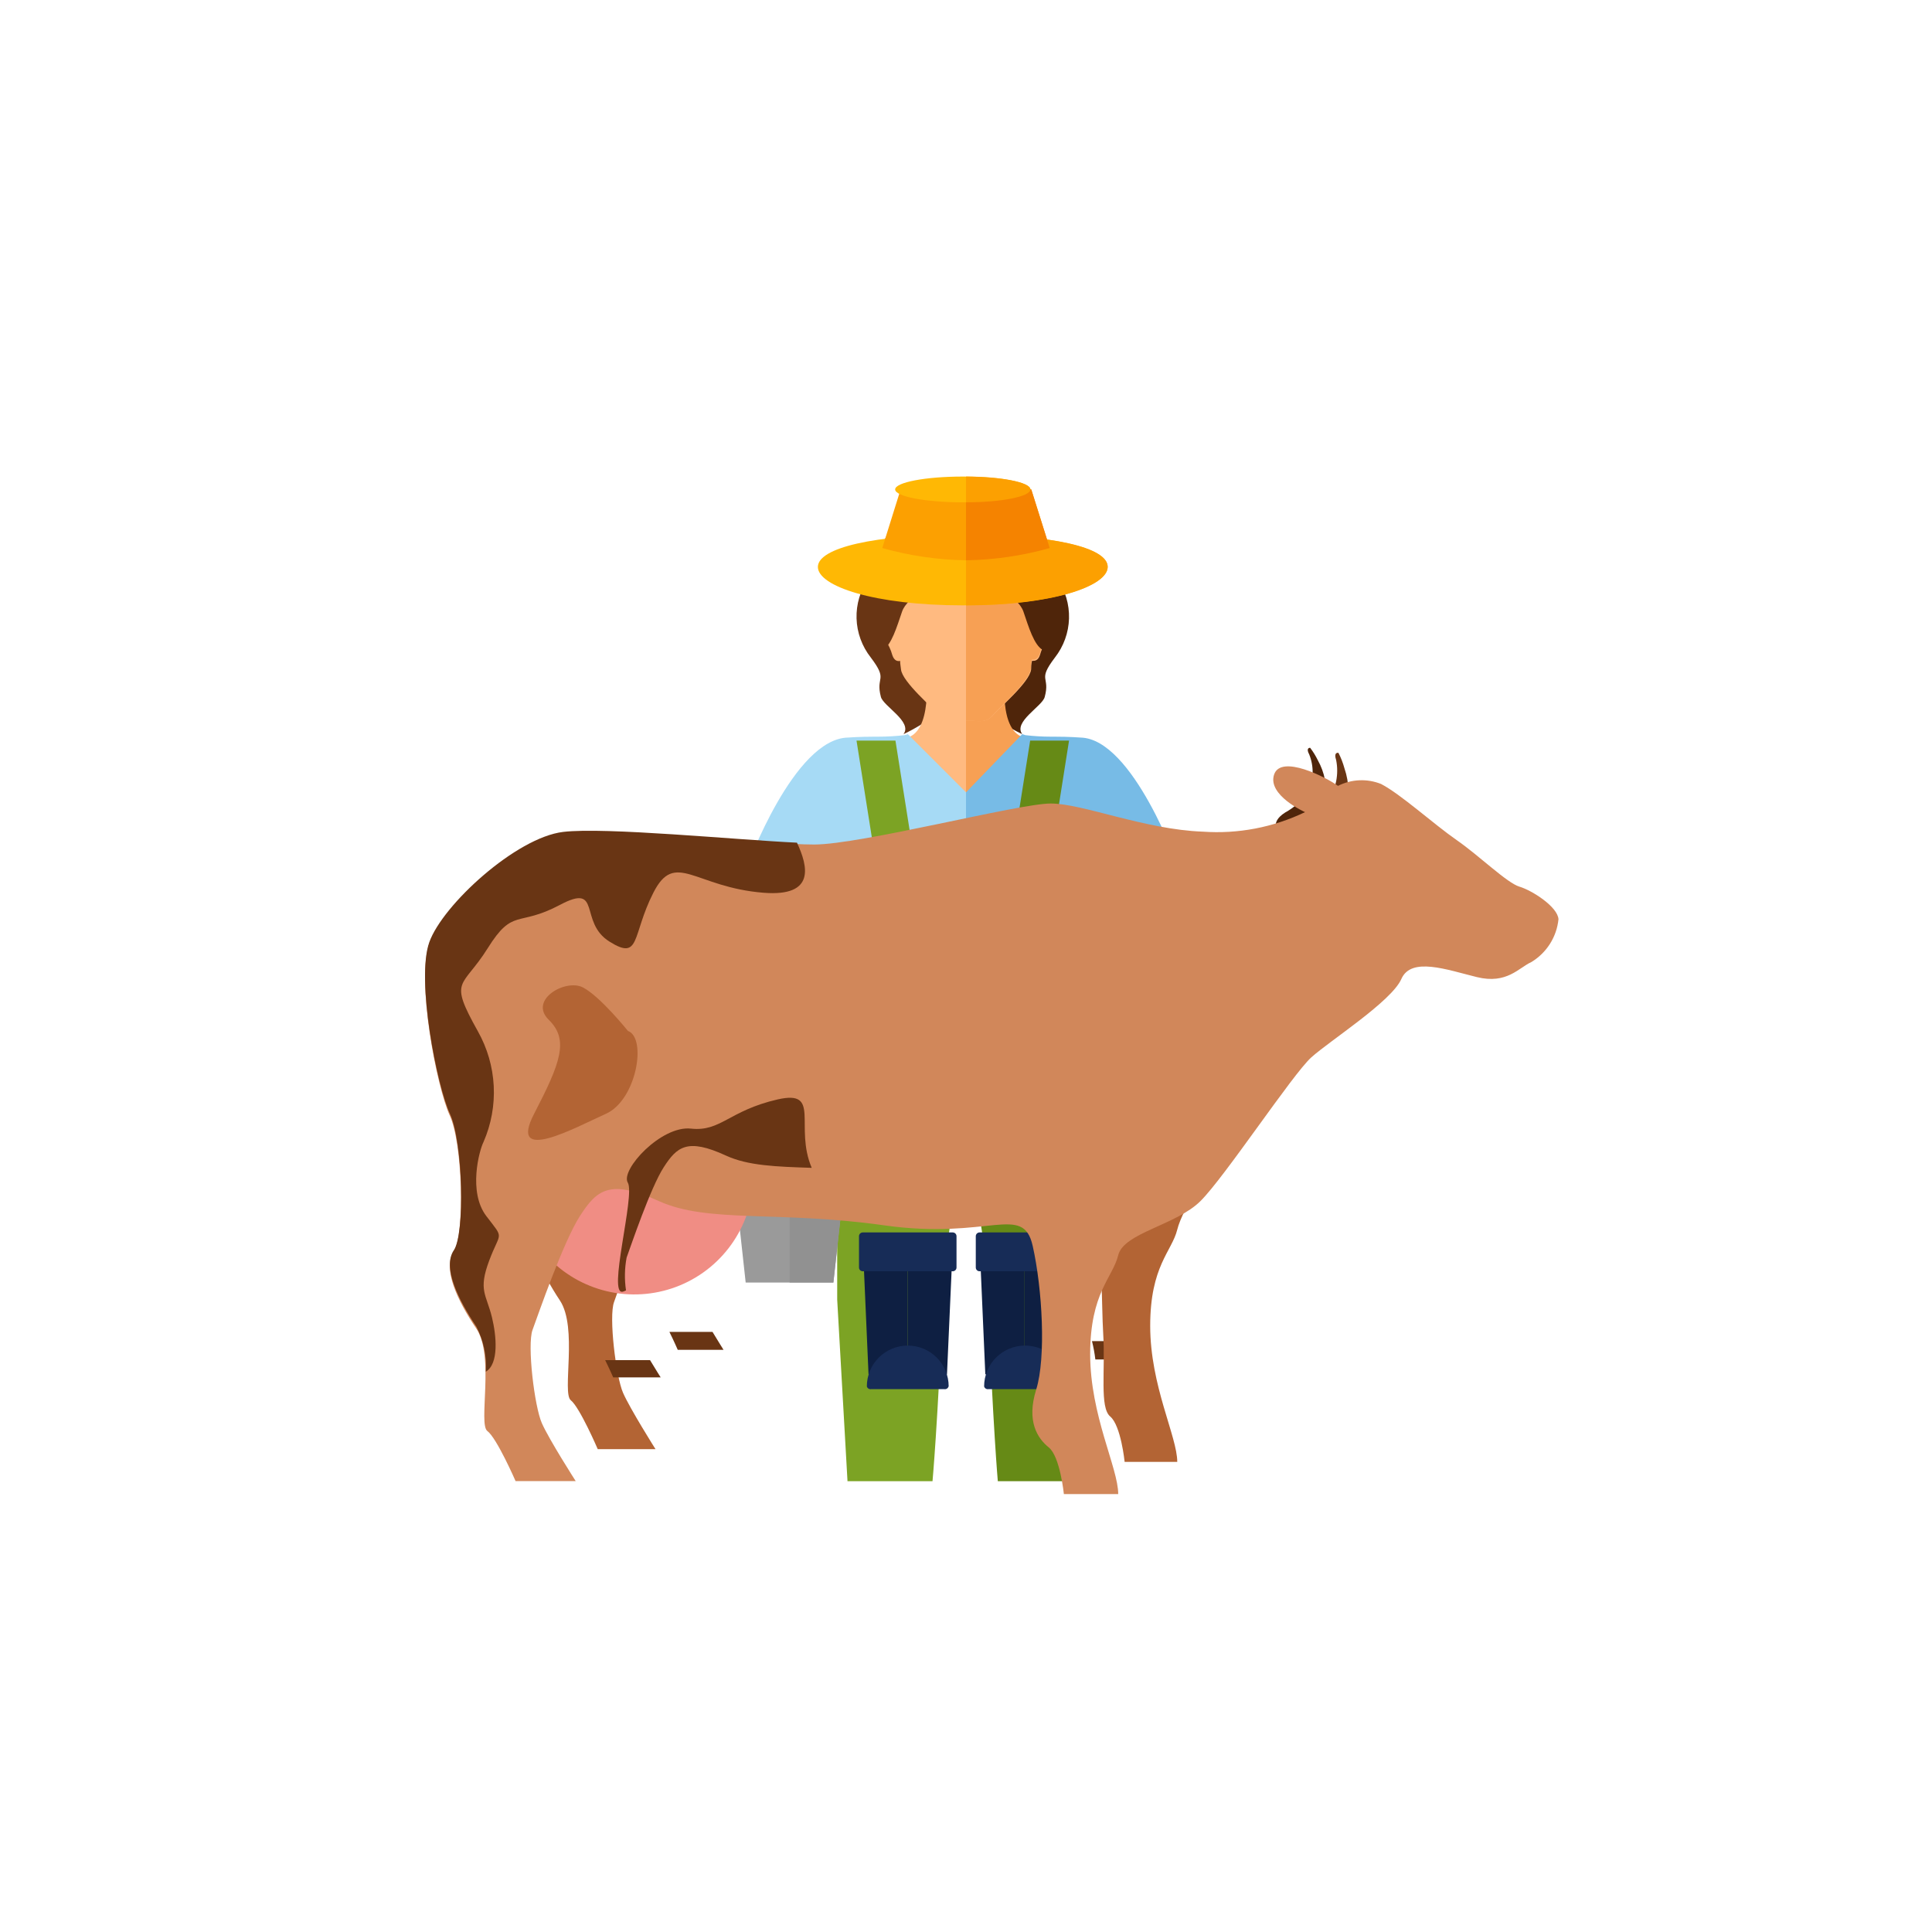
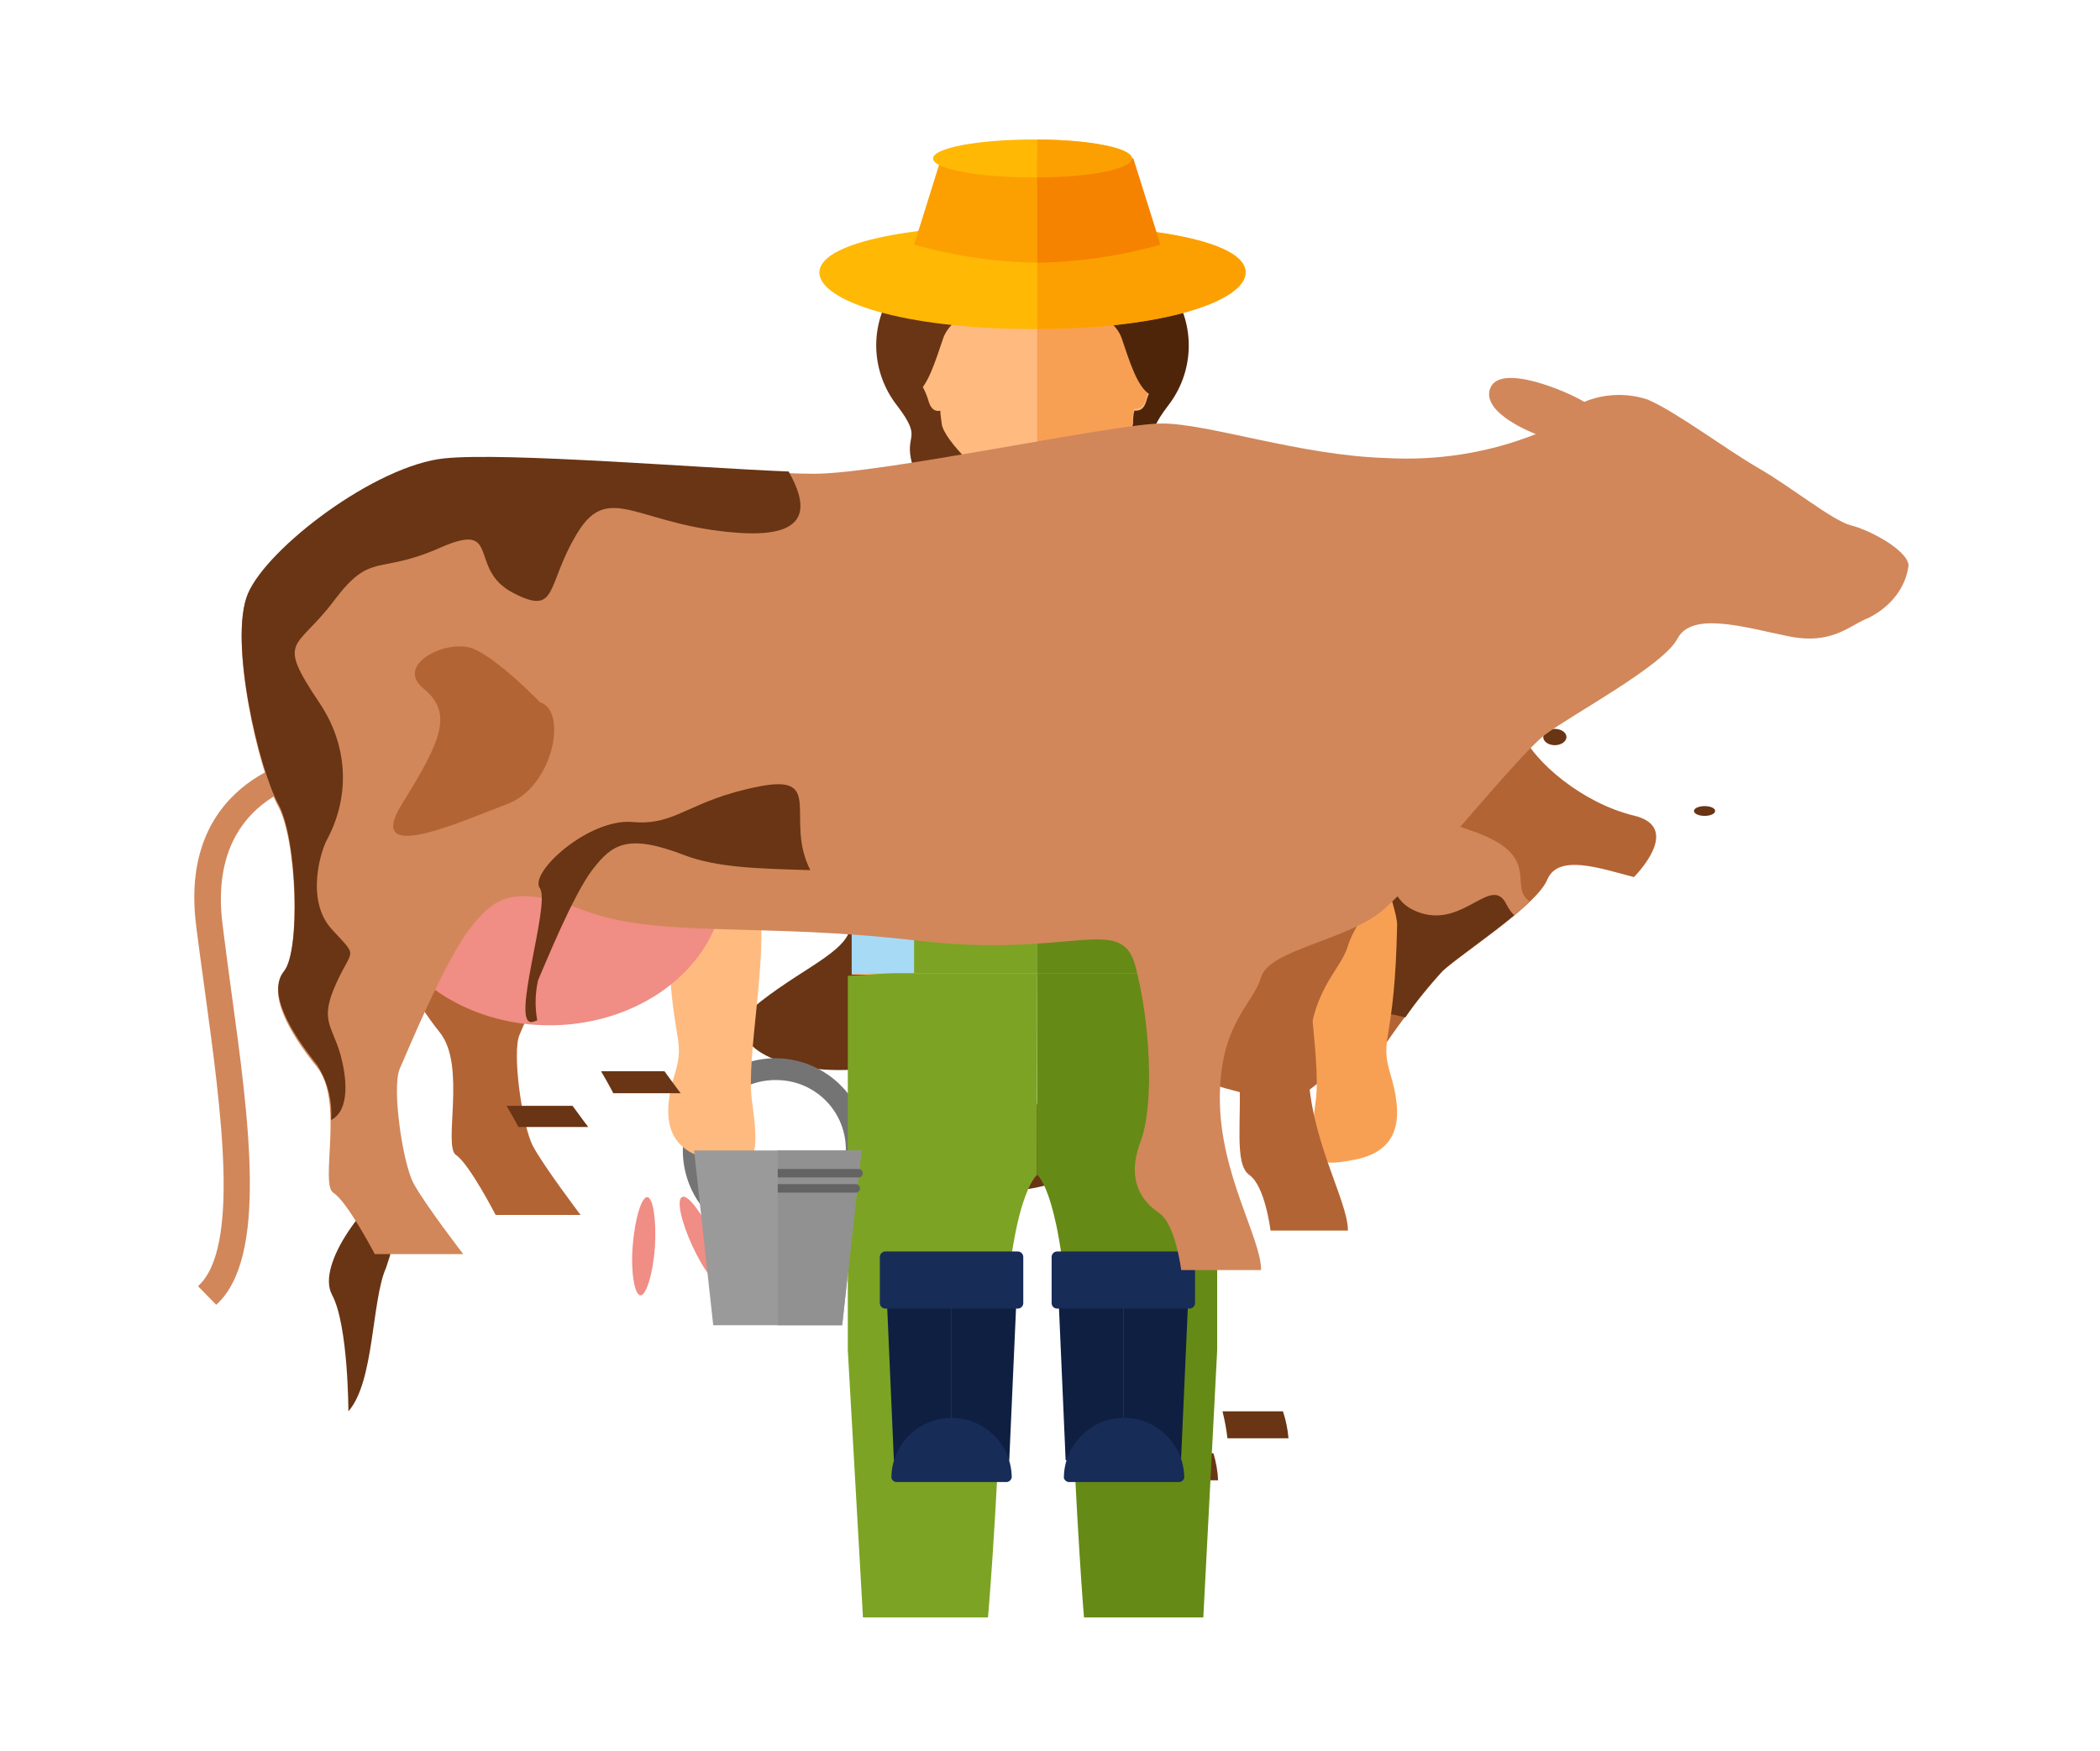
- <svg xmlns="http://www.w3.org/2000/svg" width="300" height="300" viewBox="0 0 300 300" fill="none">
-   <path d="M199.539 126.179C200.996 125.377 202.246 124.251 203.194 122.887C203.593 121.989 203.808 121.02 203.826 120.037C203.845 119.054 203.667 118.078 203.302 117.165C202.701 116.057 203.441 116.119 203.441 116.119C203.899 116.719 204.296 117.363 204.628 118.042V118.042C205.681 119.924 206.111 122.091 205.856 124.232C205.602 126.373 204.675 128.379 203.209 129.963C202.951 130.287 202.623 130.549 202.249 130.728C201.875 130.908 201.465 131.001 201.051 131.001C200.636 131.001 200.226 130.908 199.852 130.728C199.479 130.549 199.15 130.287 198.892 129.963C198.367 129.21 197.087 127.748 199.539 126.179Z" fill="#4F250A" />
-   <path d="M201.59 127.256C203.338 126.659 204.922 125.663 206.216 124.349C207.457 122.496 207.911 120.228 207.481 118.042C207.034 116.703 207.835 116.903 207.835 116.903C208.225 117.664 208.535 118.463 208.761 119.288V119.288C209.551 121.579 209.595 124.062 208.886 126.38C208.177 128.698 206.751 130.733 204.813 132.194C204.465 132.502 204.051 132.728 203.603 132.854C203.155 132.98 202.684 133.003 202.225 132.922C201.767 132.841 201.333 132.657 200.956 132.384C200.578 132.111 200.268 131.757 200.048 131.348C199.678 130.379 198.568 128.517 201.59 127.256Z" fill="#693514" />
-   <path d="M203.857 152.115C202.716 154.869 195.113 159.683 192.816 161.76C190.583 164.254 188.522 166.896 186.647 169.667C183.178 168.667 183.563 170.421 180.093 173.236C175.945 176.651 176.177 175.774 169.962 174.174C163.747 172.574 170.887 167.513 164.904 161.776C158.921 156.038 159.152 157.161 159.599 153.053C160.046 148.946 164.904 144.547 168.127 140.901C171.35 137.255 165.367 136.055 163.979 132.532C163.858 132.276 163.825 131.987 163.883 131.709C163.941 131.432 164.089 131.181 164.303 130.994C168.42 131.902 174.033 133.763 179.399 133.932C183.388 134.159 187.377 133.491 191.073 131.979V131.979C194.681 132.748 199.647 133.04 201.035 136.409C202.423 139.778 207.712 144.1 213.001 145.362C218.291 146.623 213.001 151.853 213.001 151.853C209.393 150.915 205.013 149.377 203.857 152.115Z" fill="#B36434" />
-   <path d="M183.656 152.53C185.445 149.608 185.321 147.915 184.103 143.208C182.885 138.501 184.273 140.655 186.185 142.024C188.097 143.393 188.59 144.439 196.023 147.023C203.456 149.608 199.647 152.869 202.006 154.438C199.277 157.068 194.527 160.191 192.754 161.76C191.964 162.544 191.242 163.393 190.595 164.298V164.298C189.701 157.637 183.717 162.514 180.263 159.683C176.809 156.853 181.882 155.53 183.656 152.53Z" fill="#D1875A" />
-   <path d="M154.368 181.545C154.368 185.308 142.403 186.147 139.808 183.319C137.214 180.492 138.937 171.738 130.495 172.187C122.054 172.635 115.742 168.911 120.815 164.973C125.887 161.034 130.495 159.514 130.34 156.472C130.186 153.431 132.741 148.946 135.336 152.046C137.93 155.146 135.336 156.687 139.014 161.268C142.693 165.85 142.712 158.207 147.243 165.636C151.774 173.064 147.572 175.696 152.161 177.938C156.749 180.18 154.407 178.328 154.368 181.545Z" fill="#693514" />
-   <path d="M151.851 138.031C154.601 139.345 154.829 145.646 151.851 149.968C148.873 154.29 145.061 161.049 143.581 149.968C142.102 138.888 133.168 143.171 138.897 135.689C144.625 128.207 148.873 129.311 149.31 132.186C149.746 135.061 147.83 136.108 151.851 138.031Z" fill="#693514" />
-   <path d="M155.251 182.296C155.503 181.897 155.897 181.606 156.355 181.484C156.812 181.361 157.299 181.415 157.718 181.635C160.695 182.666 164.796 185.588 163.578 189.327C162.36 193.065 158.289 196.034 160.756 198.787C163.224 201.541 168.282 202.433 163.84 205.34C162.364 206.378 161.084 207.67 160.062 209.155C158.906 207.94 158.011 205.94 159.014 202.556C160.155 198.664 159.769 190.157 158.582 184.881C158.556 184.484 158.446 184.097 158.259 183.746C158.072 183.394 157.813 183.086 157.498 182.842C157.184 182.598 156.821 182.423 156.433 182.329C156.046 182.235 155.643 182.224 155.251 182.296V182.296Z" fill="#693514" />
-   <path d="M162.437 212.632V215.524H169.099C169.05 214.559 168.884 213.603 168.605 212.678L162.437 212.632Z" fill="#693514" />
-   <path d="M175.945 208.248H169.561C169.798 209.184 169.973 210.134 170.085 211.093H176.531C176.448 210.125 176.252 209.17 175.945 208.248V208.248Z" fill="#693514" />
-   <path d="M199.555 154.761C198.013 151.546 195.144 157.068 190.58 155.668C186.015 154.269 188.236 149.946 185.013 147.977C181.79 146.008 176.269 149.7 178.104 153.038C179.939 156.376 174.203 157.653 173.74 162.052C173.324 165.944 183.178 165.129 188.868 166.667C190.051 164.92 191.371 163.269 192.816 161.729C194.235 160.453 197.673 158.114 200.357 155.884C200.033 155.553 199.762 155.174 199.555 154.761V154.761Z" fill="#693514" />
-   <path d="M150 78.967C149.601 78.221 148.953 77.632 148.164 77.299C147.375 76.966 146.494 76.909 145.668 77.138C142.688 78.043 142.296 79.833 140.865 80.719C139.434 81.604 137.847 82.008 136.945 84.934C136.547 86.679 135.837 88.341 134.848 89.843C133.583 91.663 132.938 93.83 133.005 96.033C133.072 98.236 133.847 100.361 135.22 102.104C138.003 105.781 135.906 104.934 136.788 108.225C137.18 109.669 141.728 112.075 140.297 114C142.338 113.032 144.248 111.816 145.982 110.381C147.491 108.514 150 78.967 150 78.967Z" fill="#693514" />
-   <path d="M149 78.984C149.396 78.224 150.051 77.624 150.849 77.29C151.647 76.956 152.539 76.909 153.368 77.157C156.352 78.061 156.723 79.85 158.166 80.735C159.609 81.62 161.169 82.024 162.066 84.949C162.471 86.69 163.177 88.349 164.153 89.855C165.414 91.672 166.059 93.837 165.996 96.039C165.933 98.24 165.165 100.366 163.802 102.11C161.013 105.785 163.119 104.938 162.222 108.228C161.852 109.671 157.308 112.076 158.731 114C156.707 113.031 154.814 111.816 153.095 110.383C151.477 108.517 149 78.984 149 78.984Z" fill="#4F250A" />
-   <path d="M156.005 104.508C156.005 104.508 154.819 113.899 159.199 114.636C163.578 115.373 170.673 113.53 174.498 120.301C178.763 127.868 186.317 140.304 187.044 152.275C187.044 153.381 188.019 155.826 188 156.893C187.751 169.601 186.087 168.631 187.292 172.666C188.497 176.702 188.669 180.64 183.601 181.669C178.935 182.6 178.552 181.882 179.413 175.402C180.025 170.784 177.692 160.133 178.686 154.739C179.681 149.346 170.444 142.167 169.124 137.064V162.151H150V137.045V97L156.005 104.508Z" fill="#F7A054" />
-   <path d="M122.605 190.449C120.664 190.501 118.752 189.975 117.112 188.937C115.473 187.899 114.181 186.397 113.402 184.623C112.623 182.849 112.392 180.883 112.738 178.978C113.085 177.072 113.993 175.312 115.347 173.924C116.701 172.536 118.44 171.583 120.34 171.185C122.24 170.788 124.216 170.965 126.015 171.693C127.814 172.422 129.355 173.669 130.439 175.276C131.524 176.882 132.104 178.775 132.104 180.712C132.137 183.259 131.155 185.716 129.374 187.541C127.593 189.367 125.159 190.413 122.605 190.449ZM122.605 173.282C121.122 173.23 119.657 173.621 118.398 174.405C117.139 175.189 116.144 176.331 115.54 177.683C114.936 179.035 114.75 180.536 115.007 181.995C115.264 183.453 115.952 184.801 116.983 185.866C118.013 186.932 119.339 187.666 120.791 187.974C122.242 188.283 123.753 188.152 125.129 187.598C126.506 187.044 127.685 186.093 128.515 184.866C129.346 183.639 129.79 182.192 129.791 180.712C129.824 178.777 129.086 176.907 127.739 175.514C126.391 174.121 124.545 173.318 122.605 173.282V173.282Z" fill="#747474" />
-   <path d="M143.771 104.508C143.771 104.508 144.966 113.899 140.5 114.636C136.034 115.373 128.747 113.53 124.829 120.301C120.461 127.868 112.704 140.304 111.98 152.275C111.98 153.381 110.981 155.826 111 156.893C111.255 169.601 112.959 168.631 111.725 172.666C110.491 176.702 110.471 180.64 115.584 181.669C120.363 182.6 120.755 181.882 119.874 175.402C119.247 170.784 121.637 160.133 120.618 154.739C119.599 149.346 129.06 142.167 130.412 137.064V162.151H150V137.045V97L143.771 104.508Z" fill="#FFBA80" />
-   <path d="M174.776 120.247C170.92 113.492 163.882 115.311 159.351 114.595C154.82 113.879 156.131 104.491 156.131 104.491L150 97V136.952V162H169.281V136.952C170.708 142.063 179.095 127.797 174.776 120.247Z" fill="#F7A054" />
-   <path d="M149.98 183.301C149.98 183.301 147.1 185.359 146.42 201.759C145.6 221.382 144.8 230 144.8 230H131.6L130 201.798V162.281L150 161L149.98 183.301Z" fill="#7CA324" />
-   <path d="M150.019 183.301C150.019 183.301 152.736 185.359 153.401 201.759C154.18 221.382 154.94 230 154.94 230H167.537L169 201.798V162.281L150 161L150.019 183.301Z" fill="#668A16" />
-   <path d="M165.182 213.401L165.953 196.126H159.09V213.401H165.182Z" fill="#0E1F42" />
-   <path d="M152.999 213.401L152.244 196.126H159.09V213.401H152.999Z" fill="#0E1F42" />
-   <path d="M152.814 215.278C152.814 213.597 153.484 211.985 154.675 210.796C155.867 209.608 157.483 208.94 159.168 208.94C160.853 208.94 162.469 209.608 163.66 210.796C164.852 211.985 165.521 213.597 165.521 215.278C165.485 215.416 165.399 215.536 165.279 215.616C165.16 215.695 165.016 215.728 164.874 215.708H153.462C153.32 215.728 153.176 215.695 153.056 215.616C152.937 215.536 152.851 215.416 152.814 215.278Z" fill="#172C57" />
-   <path d="M151.519 191.957C151.519 191.805 151.579 191.658 151.685 191.549C151.792 191.44 151.937 191.376 152.09 191.372H166.092C166.244 191.376 166.39 191.44 166.496 191.549C166.603 191.658 166.662 191.805 166.662 191.957V196.818C166.662 196.97 166.603 197.117 166.496 197.226C166.39 197.335 166.244 197.399 166.092 197.403H152.09C151.937 197.399 151.792 197.335 151.685 197.226C151.579 197.117 151.519 196.97 151.519 196.818V191.957Z" fill="#172C57" />
-   <path d="M140.971 114L140.462 114.156C139.116 114.31 137.763 114.388 136.408 114.391H135.879C133.392 114.391 131.668 114.528 131.668 114.528C123.266 114.704 116 134.599 116 134.599L128.828 141.752L130.415 138.547V162H150V136.71V123.029L140.971 114Z" fill="#A6DAF5" />
-   <path d="M158.73 114L159.225 114.156C160.532 114.311 161.846 114.389 163.162 114.391H163.695C166.11 114.391 167.784 114.528 167.784 114.528C175.944 114.704 183 134.616 183 134.616L170.561 141.736L169.02 138.528V162H150V136.729V123.037L158.73 114Z" fill="#77BBE6" />
-   <path d="M134.865 213.401L134.109 196.126H140.956V213.401H134.865Z" fill="#0E1F42" />
-   <path d="M147.047 213.401L147.818 196.126H140.956V213.401H147.047Z" fill="#0E1F42" />
-   <path d="M147.309 215.278C147.309 213.597 146.64 211.985 145.448 210.796C144.257 209.608 142.641 208.94 140.956 208.94C139.271 208.94 137.655 209.608 136.463 210.796C135.272 211.985 134.603 213.597 134.603 215.278C134.639 215.416 134.725 215.536 134.844 215.616C134.964 215.695 135.108 215.728 135.25 215.708H146.646C146.788 215.728 146.933 215.695 147.052 215.616C147.171 215.536 147.257 215.416 147.294 215.278H147.309Z" fill="#172C57" />
-   <path d="M148.527 191.957C148.528 191.805 148.468 191.658 148.361 191.549C148.255 191.44 148.11 191.376 147.957 191.372H133.955C133.802 191.376 133.657 191.44 133.55 191.549C133.444 191.658 133.384 191.805 133.384 191.957V196.818C133.384 196.97 133.444 197.117 133.55 197.226C133.657 197.335 133.802 197.399 133.955 197.403H147.957C148.11 197.399 148.255 197.335 148.361 197.226C148.468 197.117 148.528 196.97 148.527 196.818V191.957Z" fill="#172C57" />
-   <path d="M129.406 199.156H115.789L113.769 180.712H131.441L129.406 199.156Z" fill="#9A9A9A" />
-   <path d="M129.406 199.156L131.441 180.712H122.605V199.156H129.406Z" fill="#919191" />
-   <path d="M122.605 182.666H131.133C131.251 182.666 131.365 182.713 131.449 182.796C131.533 182.88 131.58 182.993 131.58 183.112C131.58 183.23 131.533 183.344 131.449 183.427C131.365 183.511 131.251 183.558 131.133 183.558H122.605V182.666Z" fill="#636363" />
-   <path d="M122.605 184.265H130.84C130.958 184.265 131.072 184.312 131.156 184.396C131.24 184.48 131.287 184.593 131.287 184.712C131.287 184.83 131.24 184.943 131.156 185.027C131.072 185.111 130.958 185.158 130.84 185.158H122.605V184.265Z" fill="#636363" />
-   <path d="M161.261 95.738H161.047C161.047 94.961 161.241 94.202 161.319 93.502C161.804 89.809 162.891 79 150.02 79C137.149 79 138.217 89.809 138.702 93.502C138.702 94.202 138.896 94.961 138.993 95.738H138.76C136.819 94.28 136.644 98.071 137.459 99.374C137.959 100.096 138.334 100.898 138.566 101.745C138.857 102.601 139.362 102.717 139.77 102.62C139.77 103.145 139.886 103.592 139.906 103.942C140.1 105.886 144.875 109.93 145.963 111.174C147.05 112.418 148.661 111.893 149.205 111.874H150.02H150.835C151.36 111.874 153.068 112.36 154.077 111.174C155.087 109.988 159.902 105.944 160.115 103.942C160.115 103.592 160.115 103.145 160.251 102.62C160.678 102.62 161.163 102.62 161.474 101.745C161.706 100.898 162.081 100.096 162.581 99.374C163.318 98.052 163.202 94.28 161.261 95.738Z" fill="#FFBA80" />
-   <path d="M150 111.899H150.814C151.338 111.899 153.043 112.396 154.051 111.183C155.06 109.971 159.867 105.836 160.08 103.788C160.08 103.43 160.08 102.973 160.216 102.436C160.642 102.436 161.127 102.436 161.437 101.542C161.669 100.675 162.043 99.855 162.542 99.117C163.356 97.784 163.182 93.908 161.224 95.399H161.011C161.011 94.604 161.205 93.829 161.282 93.113C161.592 90.747 162.116 85.558 159.344 82H150V111.899Z" fill="#F7A054" />
-   <path d="M149.064 85.198C148.91 86.022 149.036 86.869 149.424 87.624C149.812 88.379 150.443 89.004 151.231 89.413C154.031 90.831 158.098 92.588 158.916 94.97C159.733 97.351 160.551 100.167 161.941 100.942C163.331 101.717 164.475 94.46 163.801 93.382C163.126 92.305 162.411 86.408 161.757 85.18C157.015 76.202 149.187 78.186 149.187 78.186L149.064 85.198Z" fill="#4F250A" />
-   <path d="M149.932 85.198C150.092 86.022 149.969 86.872 149.58 87.628C149.191 88.383 148.556 89.008 147.764 89.413C144.961 90.831 140.891 92.588 140.073 94.97C139.255 97.351 138.437 100.167 137.066 100.942C135.696 101.717 134.51 94.46 135.205 93.382C135.9 92.305 136.575 86.408 137.25 85.18C141.996 76.202 149.85 78.186 149.85 78.186L149.932 85.198Z" fill="#693514" />
-   <path d="M150 140H137V162H150V140Z" fill="#7CA324" />
-   <path d="M162 140H150V162H162V140Z" fill="#668A16" />
-   <path d="M143 140H136.955L133 115H139.045L143 140Z" fill="#7CA324" />
-   <path d="M156 140H162.057L166 115H159.963L156 140Z" fill="#668A16" />
-   <path d="M172 88.034C172 91.046 163.268 94 149.49 94C135.713 94 127 91.007 127 88.034C127 85.06 135.829 83 149.413 83C162.996 83 172 84.963 172 88.034Z" fill="#FFB804" />
-   <path d="M160.135 76H139.846L137 85.1C141.238 86.295 145.606 86.933 150 87C154.394 86.933 158.762 86.295 163 85.1L160.135 76Z" fill="#FCA001" />
-   <path d="M160 76C160 77.14 155.3 78 149.51 78C143.72 78 139 77.1 139 76C139 74.9 143.7 74 149.51 74C155.32 74 160 74.88 160 76Z" fill="#FFB804" />
-   <path d="M150 83V94C163.473 94 172 91.016 172 88.012C172 85.009 163.473 83.039 150 83Z" fill="#FCA001" />
-   <path d="M150 87C154.394 86.936 158.763 86.297 163 85.1L160.135 76H150V87Z" fill="#F58300" />
-   <path d="M150 74V78C155.519 78 160 77.1 160 76C160 74.9 155.519 74 150 74Z" fill="#FCA001" />
-   <path d="M84.178 174.694L198 169C196.074 171.812 193.989 174.511 191.754 177.082C188.116 180.741 183.641 187.551 182.804 190.936C181.968 194.321 178.602 196.572 178.602 205.886C178.602 215.2 182.804 223.067 182.804 227H174.633C174.633 227 174.068 221.364 172.395 219.955C170.722 218.547 171.656 212.794 171.305 207.119C171.014 202.148 171.305 196.004 169.905 189.507C168.504 183.011 163.425 188.666 147.743 186.416C132.061 184.165 121.399 186.142 114.122 182.756C106.845 179.371 104.88 181.054 102.351 185.007C99.822 188.96 96.183 199.937 95.347 202.188C94.51 204.438 95.638 213.752 96.747 216.277C97.856 218.801 101.787 225.024 101.787 225.024H92.817C92.817 225.024 90.035 218.547 88.634 217.431C87.233 216.316 89.743 206.16 86.941 201.933C84.139 197.706 81.902 192.912 83.575 190.368C84.743 188.509 84.976 180.467 84.178 174.694Z" fill="#B36434" />
-   <path d="M117 182.5C117 186.159 115.915 189.736 113.882 192.778C111.849 195.82 108.96 198.192 105.58 199.592C102.199 200.992 98.48 201.358 94.891 200.645C91.302 199.931 88.006 198.169 85.418 195.581C82.831 192.994 81.069 189.698 80.356 186.109C79.642 182.521 80.008 178.801 81.408 175.42C82.808 172.04 85.18 169.151 88.222 167.118C91.264 165.085 94.841 164 98.5 164C100.93 163.997 103.337 164.474 105.583 165.403C107.828 166.332 109.869 167.694 111.587 169.413C113.306 171.131 114.668 173.172 115.597 175.417C116.526 177.663 117.003 180.07 117 182.5Z" fill="#F08D84" />
-   <path d="M104.562 189.88C103.653 192.603 102.388 194.634 101.756 194.495C101.124 194.357 101.355 191.911 102.28 189.188C103.205 186.465 104.455 184.435 105.087 184.573C105.719 184.712 105.488 187.157 104.562 189.88Z" fill="#F08D84" />
-   <path d="M242 142.731C241.864 144.09 241.412 145.399 240.68 146.555C239.948 147.711 238.955 148.682 237.781 149.392C235.828 150.266 233.992 152.868 229.323 151.722C224.655 150.576 219.128 148.537 217.604 152.013C216.08 155.489 206.529 161.567 203.619 164.189C200.708 166.81 190.2 182.734 186.411 186.501C182.621 190.269 174.496 191.414 173.636 194.91C172.777 198.405 169.281 200.735 169.281 210.27C169.281 219.805 173.636 227.941 173.636 232H165.198C165.198 232 164.612 226.174 162.855 224.757C161.097 223.339 159.358 220.698 160.901 215.766C162.444 210.833 161.858 200.114 160.354 193.453C158.85 186.793 153.616 192.579 137.287 190.269C120.957 187.958 109.941 189.977 102.304 186.501C94.667 183.025 92.674 184.754 90.057 188.812C87.44 192.871 83.553 204.173 82.693 206.503C81.834 208.833 82.986 218.387 84.139 220.989C85.291 223.592 89.393 229.98 89.393 229.98H80.056C80.056 229.98 77.146 223.3 75.681 222.213C74.216 221.125 76.853 210.561 73.943 206.27C71.032 201.978 68.689 196.988 70.447 194.385C72.204 191.783 71.853 177.569 69.841 173.219C67.829 168.869 64.606 152.285 66.657 146.498C68.708 140.711 80.056 130.264 87.342 129.39C94.628 128.516 119.121 131.138 126.407 131.138C133.693 131.138 158.186 124.768 163.148 124.768C168.109 124.768 177.719 128.808 186.762 129.138C192.231 129.525 197.706 128.48 202.642 126.108C202.642 126.108 196.782 123.487 197.837 120.283C198.892 117.078 206.002 120.729 207.76 122.03C208.79 121.508 209.922 121.212 211.078 121.162C212.233 121.111 213.387 121.308 214.459 121.739C217.526 123.331 222.624 127.973 226.179 130.439C229.734 132.905 233.992 137.099 235.945 137.682C237.898 138.265 241.863 140.789 242 142.731Z" fill="#D1875A" />
-   <path d="M87.452 129.178C93.989 128.4 114.25 130.403 123.753 130.85C125.441 134.466 126.698 139.269 118.57 138.627C107.831 137.772 104.827 131.977 101.45 138.627C98.073 145.277 99.487 149.244 94.637 146.21C89.788 143.177 93.538 137.013 86.941 140.513C80.345 144.013 79.697 140.902 75.731 147.241C71.765 153.58 69.586 151.869 74.2 160.132C75.669 162.738 76.513 165.644 76.666 168.624C76.819 171.605 76.278 174.581 75.083 177.321C74.416 178.623 72.668 185.098 75.515 188.831C78.362 192.565 77.714 191.067 75.967 195.734C74.219 200.4 75.515 200.945 76.398 204.581C77.086 207.439 77.498 211.756 75.436 213C75.597 210.592 75.095 208.187 73.984 206.039C71.058 201.684 68.703 196.745 70.469 194.139C72.236 191.534 71.883 177.301 69.861 172.946C67.839 168.59 64.599 152.102 66.661 146.308C68.722 140.513 80.129 130.053 87.452 129.178Z" fill="#693514" />
-   <path d="M97.502 160.081C100.473 161.154 98.866 170.805 94.085 172.95C89.303 175.095 78.826 180.878 82.936 172.95C87.045 165.022 88.388 161.46 85.214 158.358C82.04 155.256 87.818 151.943 90.504 153.322C93.189 154.7 97.502 160.081 97.502 160.081Z" fill="#B36434" />
-   <path d="M97.485 183.635C96.297 181.681 102.651 174.743 107.292 175.251C111.934 175.759 113.183 172.451 120.77 170.713C127.571 169.175 123.299 174.897 126.044 181.343C120.508 181.158 116.159 181.02 112.72 179.435C106.737 176.682 105.118 178.051 103.052 181.266C100.985 184.481 97.978 193.434 97.3 195.28C96.985 196.96 96.954 198.681 97.207 200.371C97.064 200.446 96.914 200.508 96.76 200.556C94.216 201.418 98.672 185.588 97.485 183.635Z" fill="#693514" />
-   <path d="M105.241 209.601H112.35C112.35 209.601 111.548 208.324 110.638 206.817H103.946C104.655 208.248 105.241 209.601 105.241 209.601Z" fill="#693514" />
-   <path d="M95.218 213.878H102.589C102.589 213.878 101.818 212.662 100.939 211.201H93.969C94.663 212.601 95.218 213.878 95.218 213.878Z" fill="#693514" />
+ <svg xmlns="http://www.w3.org/2000/svg" width="300" height="250" viewBox="0 0 300 250" fill="none">
+   <path d="M30.892 186.35L28.287 183.696C34.309 178.256 31.62 158.75 29.267 141.526C28.847 138.394 28.399 135.289 28.035 132.317C25.233 110.635 44.505 107.901 44.842 107.875L45.346 111.404L44.953 109.732L45.206 111.511C44.589 111.511 29.519 113.846 31.788 131.999C32.152 134.971 32.572 138.049 32.992 141.181C35.598 160.156 38.287 179.662 30.892 186.35Z" fill="#D1875A" />
+   <path d="M241.993 115.816C241.993 116.212 242.661 116.524 243.516 116.524C244.372 116.524 245.019 116.212 245.019 115.816C245.019 115.421 244.351 115.13 243.516 115.13C242.682 115.13 241.993 115.442 241.993 115.816Z" fill="#693514" />
+   <path d="M57.446 168.267C57.358 172.627 56.583 176.947 55.151 181.067C53.064 185.729 53.502 197.364 49.767 201.568C49.767 201.568 49.767 189.247 47.431 184.918C45.094 180.588 52.522 170.868 57.446 168.267Z" fill="#693514" />
+   <path d="M101.908 176.634C103.578 180.151 104.245 183.315 103.432 183.71C102.618 184.106 100.615 181.629 98.946 178.028C97.276 174.427 96.63 171.347 97.443 170.952C98.257 170.556 100.156 173.116 101.908 176.634Z" fill="#F08D84" />
+   <path d="M107.793 171.867C110.442 174.719 111.965 177.529 111.381 178.111C110.797 178.694 108.043 176.904 105.393 173.949C102.743 170.993 101.22 168.267 101.804 167.705C102.389 167.143 105.143 169.016 107.793 171.867Z" fill="#F08D84" />
+   <path d="M93.562 178.111C93.27 182.004 92.289 185.084 91.475 185.001C90.662 184.918 90.078 181.733 90.391 177.862C90.704 173.99 91.663 170.91 92.477 170.972C93.291 171.035 93.791 174.157 93.562 178.111Z" fill="#F08D84" />
+   <path d="M220.461 105.264C220.461 105.909 221.213 106.43 222.11 106.43C223.007 106.43 223.779 105.909 223.779 105.264C223.779 104.619 223.028 104.098 222.11 104.098C221.192 104.098 220.461 104.702 220.461 105.264Z" fill="#693514" />
+   <path d="M111.109 166.955H99.55C99.39 166.955 99.236 167.019 99.123 167.132C99.009 167.245 98.945 167.399 98.945 167.559C98.945 167.719 99.009 167.873 99.123 167.986C99.236 168.099 99.39 168.163 99.55 168.163H111.109V166.955Z" fill="#747474" />
+   <path d="M111.109 169.12H99.967C99.806 169.12 99.653 169.184 99.539 169.297C99.426 169.41 99.362 169.564 99.362 169.724C99.362 169.884 99.426 170.037 99.539 170.15C99.653 170.264 99.806 170.327 99.967 170.327H111.109V169.12Z" fill="#747474" />
+   <path d="M215.203 90.528C217.174 89.443 218.866 87.919 220.148 86.074C220.688 84.858 220.979 83.547 221.004 82.217C221.029 80.888 220.788 79.567 220.294 78.331C219.48 76.833 220.482 76.916 220.482 76.916C221.101 77.729 221.64 78.6 222.089 79.518V79.518C223.513 82.065 224.095 84.996 223.75 87.893C223.406 90.79 222.152 93.504 220.169 95.648C219.819 96.086 219.375 96.44 218.869 96.683C218.363 96.926 217.809 97.052 217.248 97.052C216.687 97.052 216.132 96.926 215.627 96.683C215.121 96.44 214.677 96.086 214.327 95.648C213.618 94.628 211.886 92.651 215.203 90.528Z" fill="#4F250A" />
+   <path d="M217.978 91.985C220.343 91.177 222.486 89.83 224.238 88.051C225.916 85.544 226.531 82.476 225.949 79.517C225.344 77.707 226.429 77.977 226.429 77.977C226.955 79.007 227.375 80.088 227.68 81.203V81.203C228.75 84.304 228.809 87.663 227.85 90.799C226.89 93.936 224.962 96.689 222.339 98.666C221.868 99.083 221.308 99.389 220.702 99.559C220.095 99.73 219.458 99.761 218.838 99.651C218.217 99.541 217.63 99.292 217.12 98.923C216.61 98.554 216.19 98.075 215.892 97.521C215.391 96.21 213.889 93.692 217.978 91.985Z" fill="#693514" />
+   <path d="M221.045 125.62C219.501 129.345 209.215 135.86 206.106 138.67C203.085 142.044 200.297 145.618 197.76 149.368C193.065 148.015 193.587 150.388 188.892 154.197C183.28 158.817 183.593 157.631 175.184 155.466C166.776 153.302 176.436 146.454 168.341 138.691C160.245 130.927 160.558 132.447 161.163 126.889C161.768 121.332 168.341 115.379 172.701 110.447C177.062 105.514 168.967 103.89 167.089 99.124C166.926 98.776 166.88 98.386 166.959 98.01C167.038 97.635 167.237 97.295 167.527 97.043C173.098 98.271 180.692 100.789 187.953 101.018C193.35 101.324 198.747 100.421 203.748 98.375V98.375C208.63 99.415 215.349 99.811 217.227 104.369C219.104 108.927 226.261 114.776 233.418 116.483C240.574 118.189 233.418 125.266 233.418 125.266C228.535 123.996 222.61 121.915 221.045 125.62Z" fill="#B36434" />
+   <path d="M193.712 126.182C196.133 122.227 195.966 119.938 194.317 113.569C192.669 107.2 194.547 110.113 197.134 111.966C199.721 113.818 200.389 115.234 210.446 118.73C220.503 122.227 215.349 126.639 218.541 128.762C214.848 132.322 208.422 136.547 206.023 138.67C204.953 139.73 203.976 140.879 203.101 142.104V142.104C201.891 133.092 193.796 139.69 189.122 135.86C184.448 132.03 191.313 130.24 193.712 126.182Z" fill="#D1875A" />
+   <path d="M154.085 165.44C154.085 170.531 137.896 171.665 134.385 167.84C130.875 164.015 133.207 152.17 121.785 152.777C110.363 153.384 101.823 148.345 108.687 143.017C115.55 137.688 121.785 135.63 121.575 131.515C121.366 127.4 124.824 121.332 128.334 125.527C131.844 129.721 128.334 131.805 133.311 138.004C138.289 144.204 138.315 133.863 144.445 143.914C150.575 153.964 144.89 157.526 151.099 160.559C157.307 163.593 154.138 161.087 154.085 165.44Z" fill="#693514" />
+   <path d="M150.68 106.563C154.401 108.341 154.709 116.867 150.68 122.715C146.651 128.563 141.493 137.707 139.491 122.715C137.49 107.723 125.402 113.519 133.152 103.395C140.903 93.271 146.651 94.765 147.241 98.655C147.832 102.545 145.24 103.962 150.68 106.563Z" fill="#693514" />
+   <path d="M155.281 166.456C155.622 165.915 156.155 165.522 156.774 165.356C157.393 165.191 158.052 165.264 158.619 165.561C162.646 166.955 168.196 170.91 166.548 175.968C164.899 181.025 159.391 185.042 162.729 188.768C166.068 192.494 172.911 193.701 166.902 197.635C164.904 199.038 163.173 200.786 161.791 202.796C160.226 201.152 159.016 198.446 160.372 193.867C161.916 188.602 161.394 177.092 159.788 169.953C159.752 169.416 159.604 168.892 159.351 168.417C159.098 167.941 158.747 167.525 158.322 167.194C157.896 166.864 157.405 166.627 156.88 166.5C156.356 166.373 155.811 166.358 155.281 166.456V166.456Z" fill="#693514" />
+   <path d="M165.003 207.5V211.413H174.016C173.95 210.108 173.726 208.815 173.349 207.563L165.003 207.5Z" fill="#693514" />
+   <path d="M183.28 201.568H174.642C174.962 202.835 175.199 204.121 175.351 205.419H184.072C183.96 204.109 183.694 202.817 183.28 201.568V201.568Z" fill="#693514" />
+   <path d="M215.224 129.2C213.138 124.849 209.257 132.322 203.081 130.428C196.905 128.533 199.909 122.685 195.549 120.021C191.188 117.357 183.718 122.352 186.201 126.868C188.684 131.385 180.923 133.112 180.297 139.065C179.733 144.331 193.066 143.228 200.765 145.309C202.366 142.945 204.152 140.711 206.106 138.628C208.026 136.901 212.679 133.737 216.309 130.719C215.871 130.271 215.505 129.759 215.224 129.2V129.2Z" fill="#693514" />
+   <path d="M148.175 26.649C147.635 25.639 146.758 24.842 145.691 24.392C144.624 23.941 143.432 23.864 142.314 24.174C138.282 25.398 137.752 27.821 135.816 29.019C133.88 30.217 131.732 30.764 130.511 34.722C129.973 37.083 129.012 39.332 127.674 41.364C125.963 43.827 125.09 46.759 125.18 49.739C125.271 52.719 126.32 55.595 128.178 57.954C131.944 62.928 129.106 61.782 130.299 66.236C130.83 68.189 136.983 71.445 135.047 74.049C137.809 72.739 140.393 71.094 142.738 69.153C144.78 66.626 148.175 26.649 148.175 26.649Z" fill="#693514" />
+   <path d="M146.823 26.672C147.359 25.643 148.244 24.832 149.324 24.38C150.404 23.928 151.61 23.864 152.733 24.199C156.77 25.423 157.272 27.843 159.224 29.041C161.177 30.238 163.288 30.785 164.501 34.742C165.05 37.098 166.005 39.343 167.325 41.38C169.031 43.839 169.904 46.768 169.818 49.747C169.733 52.726 168.694 55.602 166.85 57.962C163.077 62.934 165.926 61.788 164.713 66.24C164.211 68.192 158.063 71.446 159.989 74.049C157.251 72.738 154.689 71.094 152.364 69.155C150.174 66.63 146.823 26.672 146.823 26.672Z" fill="#4F250A" />
+   <path d="M156.3 61.207C156.3 61.207 154.696 73.912 160.621 74.91C166.547 75.907 176.147 73.413 181.322 82.575C187.092 92.813 197.313 109.64 198.296 125.836C198.296 127.333 199.616 130.64 199.59 132.084C199.253 149.278 197.002 147.966 198.632 153.426C200.263 158.886 200.496 164.215 193.639 165.606C187.325 166.866 186.807 165.895 187.972 157.127C188.8 150.88 185.643 136.468 186.989 129.17C188.334 121.873 175.836 112.16 174.051 105.256V139.198H148.175V105.229V51.048L156.3 61.207Z" fill="#F7A054" />
+   <path d="M111.11 177.487C108.484 177.557 105.896 176.845 103.678 175.441C101.46 174.037 99.712 172.004 98.658 169.604C97.604 167.204 97.291 164.544 97.76 161.966C98.229 159.387 99.458 157.006 101.29 155.128C103.122 153.25 105.474 151.96 108.045 151.422C110.617 150.884 113.29 151.124 115.724 152.11C118.158 153.096 120.242 154.783 121.71 156.957C123.177 159.131 123.962 161.691 123.963 164.312C124.007 167.759 122.679 171.082 120.269 173.552C117.859 176.023 114.565 177.438 111.11 177.487ZM111.11 154.259C109.103 154.189 107.121 154.718 105.418 155.779C103.715 156.84 102.368 158.384 101.55 160.213C100.733 162.043 100.482 164.075 100.83 166.047C101.178 168.02 102.109 169.844 103.503 171.286C104.897 172.727 106.691 173.721 108.655 174.138C110.619 174.556 112.663 174.378 114.525 173.629C116.388 172.879 117.983 171.592 119.107 169.932C120.231 168.272 120.832 166.315 120.833 164.312C120.878 161.693 119.879 159.164 118.056 157.279C116.233 155.395 113.735 154.308 111.11 154.259V154.259Z" fill="#747474" />
+   <path d="M139.747 61.207C139.747 61.207 141.364 73.912 135.321 74.91C129.279 75.907 119.419 73.413 114.119 82.575C108.209 92.813 97.713 109.64 96.733 125.836C96.733 127.333 95.381 130.64 95.408 132.084C95.752 149.278 98.058 147.966 96.388 153.426C94.719 158.886 94.692 164.215 101.609 165.606C108.076 166.866 108.606 165.895 107.413 157.127C106.565 150.88 109.799 136.468 108.421 129.17C107.042 121.873 119.843 112.16 121.672 105.256V139.198H148.175V105.229V51.048L139.747 61.207Z" fill="#FFBA80" />
+   <path d="M181.698 82.502C176.48 73.362 166.958 75.824 160.828 74.855C154.697 73.886 156.471 61.183 156.471 61.183L148.175 51.048V105.104V138.994H174.263V105.104C176.193 112.018 187.541 92.716 181.698 82.502Z" fill="#F7A054" />
+   <path d="M148.149 167.815C148.149 167.815 144.252 170.599 143.332 192.79C142.222 219.34 141.14 231 141.14 231H123.28L121.115 192.842V139.375L148.176 137.641L148.149 167.815Z" fill="#7CA324" />
+   <path d="M148.201 167.815C148.201 167.815 151.877 170.599 152.777 192.79C153.831 219.34 154.859 231 154.859 231H171.903L173.883 192.842V139.375L148.175 137.641L148.201 167.815Z" fill="#668A16" />
+   <path d="M168.717 208.541L169.76 185.167H160.475V208.541H168.717Z" fill="#0E1F42" />
+   <path d="M152.234 208.541L151.211 185.167H160.475V208.541H152.234Z" fill="#0E1F42" />
+   <path d="M151.983 211.08C151.983 208.806 152.889 206.625 154.501 205.017C156.113 203.409 158.3 202.505 160.58 202.505C162.86 202.505 165.046 203.409 166.658 205.017C168.27 206.625 169.176 208.806 169.176 211.08C169.127 211.268 169.01 211.43 168.849 211.538C168.687 211.645 168.492 211.69 168.3 211.663H152.86C152.667 211.69 152.472 211.645 152.311 211.538C152.149 211.43 152.033 211.268 151.983 211.08Z" fill="#172C57" />
+   <path d="M150.231 179.527C150.231 179.321 150.312 179.123 150.456 178.975C150.6 178.827 150.796 178.741 151.003 178.736H169.948C170.155 178.741 170.351 178.827 170.495 178.975C170.639 179.123 170.72 179.321 170.72 179.527V186.104C170.72 186.31 170.639 186.508 170.495 186.656C170.351 186.804 170.155 186.889 169.948 186.895H151.003C150.796 186.889 150.6 186.804 150.456 186.656C150.312 186.508 150.231 186.31 150.231 186.104V179.527Z" fill="#172C57" />
+   <path d="M135.959 74.049L135.271 74.261C133.449 74.469 131.618 74.575 129.785 74.578H129.07C125.704 74.578 123.372 74.763 123.372 74.763C112.004 75.001 102.173 101.921 102.173 101.921L119.53 111.599L121.676 107.262V138.994H148.176V104.777V86.266L135.959 74.049Z" fill="#A6DAF5" />
+   <path d="M159.988 74.049L160.657 74.261C162.425 74.47 164.204 74.576 165.984 74.579H166.704C169.973 74.579 172.237 74.764 172.237 74.764C183.278 75.002 192.825 101.943 192.825 101.943L175.995 111.577L173.91 107.236V138.994H148.175V104.802V86.276L159.988 74.049Z" fill="#77BBE6" />
+   <path d="M127.697 208.541L126.675 185.167H135.939V208.541H127.697Z" fill="#0E1F42" />
+   <path d="M144.18 208.541L145.223 185.167H135.938V208.541H144.18Z" fill="#0E1F42" />
+   <path d="M144.535 211.08C144.535 208.806 143.629 206.625 142.017 205.017C140.405 203.409 138.218 202.505 135.939 202.505C133.659 202.505 131.472 203.409 129.86 205.017C128.248 206.625 127.342 208.806 127.342 211.08C127.392 211.268 127.508 211.43 127.669 211.538C127.831 211.645 128.026 211.69 128.219 211.663H143.638C143.83 211.69 144.025 211.645 144.187 211.538C144.348 211.43 144.465 211.268 144.514 211.08H144.535Z" fill="#172C57" />
+   <path d="M146.183 179.527C146.183 179.321 146.102 179.123 145.958 178.975C145.814 178.827 145.618 178.741 145.411 178.736H126.466C126.259 178.741 126.063 178.827 125.919 178.975C125.774 179.123 125.694 179.321 125.694 179.527V186.104C125.694 186.31 125.774 186.508 125.919 186.656C126.063 186.804 126.259 186.889 126.466 186.895H145.411C145.618 186.889 145.814 186.804 145.958 186.656C146.102 186.508 146.183 186.31 146.183 186.104V179.527Z" fill="#172C57" />
+   <path d="M120.311 189.268H101.888L99.154 164.312H123.065L120.311 189.268Z" fill="#9A9A9A" />
+   <path d="M120.311 189.268L123.065 164.312H111.11V189.268H120.311Z" fill="#919191" />
+   <path d="M111.11 166.955H122.648C122.809 166.955 122.962 167.019 123.076 167.132C123.189 167.245 123.253 167.399 123.253 167.559C123.253 167.719 123.189 167.873 123.076 167.986C122.962 168.099 122.809 168.163 122.648 168.163H111.11V166.955Z" fill="#636363" />
+   <path d="M111.11 169.12H122.252C122.412 169.12 122.566 169.184 122.679 169.297C122.793 169.41 122.857 169.564 122.857 169.724C122.857 169.884 122.793 170.037 122.679 170.15C122.566 170.264 122.412 170.327 122.252 170.327H111.11V169.12Z" fill="#636363" />
+   <path d="M163.412 49.34H163.123C163.123 48.288 163.385 47.263 163.49 46.316C164.147 41.318 165.618 26.693 148.203 26.693C130.788 26.693 132.232 41.318 132.889 46.316C132.889 47.263 133.152 48.288 133.283 49.34H132.968C130.341 47.368 130.105 52.497 131.208 54.259C131.885 55.236 132.391 56.322 132.705 57.468C133.099 58.626 133.782 58.783 134.334 58.652C134.334 59.362 134.491 59.967 134.518 60.441C134.78 63.071 141.242 68.542 142.713 70.225C144.184 71.909 146.364 71.198 147.1 71.172H148.203H149.306C150.015 71.172 152.327 71.83 153.693 70.225C155.059 68.621 161.573 63.15 161.862 60.441C161.862 59.967 161.862 59.362 162.046 58.652C162.624 58.652 163.28 58.652 163.7 57.468C164.015 56.322 164.521 55.236 165.198 54.259C166.196 52.471 166.038 47.368 163.412 49.34Z" fill="#FFBA80" />
+   <path d="M148.175 71.207H149.277C149.985 71.207 152.293 71.879 153.657 70.238C155.021 68.597 161.526 63.003 161.814 60.232C161.814 59.748 161.814 59.13 161.998 58.403C162.575 58.403 163.23 58.403 163.65 57.193C163.964 56.02 164.47 54.911 165.145 53.911C166.247 52.109 166.011 46.864 163.362 48.881H163.073C163.073 47.806 163.335 46.757 163.44 45.788C163.86 42.587 164.568 35.567 160.817 30.752H148.175V71.207Z" fill="#F7A054" />
+   <path d="M146.909 35.08C146.701 36.194 146.871 37.34 147.396 38.362C147.921 39.383 148.775 40.228 149.841 40.783C153.63 42.7 159.133 45.079 160.239 48.301C161.345 51.523 162.452 55.333 164.332 56.382C166.213 57.43 167.761 47.61 166.849 46.153C165.936 44.695 164.968 36.717 164.083 35.054C157.667 22.907 147.075 25.593 147.075 25.593L146.909 35.08Z" fill="#4F250A" />
+   <path d="M148.083 35.08C148.3 36.194 148.134 37.344 147.608 38.367C147.081 39.389 146.222 40.234 145.15 40.783C141.358 42.7 135.851 45.079 134.744 48.301C133.637 51.523 132.53 55.333 130.676 56.382C128.822 57.43 127.217 47.61 128.158 46.153C129.099 44.695 130.012 36.717 130.925 35.054C137.346 22.907 147.972 25.593 147.972 25.593L148.083 35.08Z" fill="#693514" />
+   <path d="M148.176 109.228H130.586V138.994H148.176V109.228Z" fill="#7CA324" />
+   <path d="M164.412 109.228H148.175V138.994H164.412V109.228Z" fill="#668A16" />
+   <path d="M138.704 109.228H130.525L125.174 75.402H133.353L138.704 109.228Z" fill="#7CA324" />
+   <path d="M156.294 109.228H164.49L169.824 75.402H161.656L156.294 109.228Z" fill="#668A16" />
+   <path d="M177.942 38.916C177.942 42.992 166.127 46.989 147.486 46.989C128.845 46.989 117.056 42.939 117.056 38.916C117.056 34.893 129.002 32.105 147.381 32.105C165.76 32.105 177.942 34.761 177.942 38.916Z" fill="#FFB804" />
+   <path d="M161.889 22.634H134.437L130.586 34.947C136.32 36.563 142.23 37.427 148.176 37.517C154.121 37.427 160.031 36.563 165.765 34.947L161.889 22.634Z" fill="#FCA001" />
+   <path d="M161.706 22.634C161.706 24.177 155.346 25.34 147.512 25.34C139.679 25.34 133.292 24.122 133.292 22.634C133.292 21.146 139.652 19.928 147.512 19.928C155.373 19.928 161.706 21.119 161.706 22.634Z" fill="#FFB804" />
+   <path d="M148.175 32.105V46.989C166.405 46.989 177.942 42.951 177.942 38.887C177.942 34.823 166.405 32.158 148.175 32.105Z" fill="#FCA001" />
+   <path d="M148.175 37.517C154.121 37.43 160.032 36.566 165.765 34.947L161.888 22.634H148.175V37.517Z" fill="#F58300" />
+   <path d="M148.175 19.928V25.34C155.643 25.34 161.706 24.122 161.706 22.634C161.706 21.146 155.643 19.928 148.175 19.928Z" fill="#FCA001" />
+   <path d="M59.117 116.776L213.121 110.355C210.515 113.526 207.694 116.569 204.67 119.468C199.747 123.593 193.693 131.272 192.561 135.089C191.429 138.906 186.874 141.443 186.874 151.945C186.874 162.447 192.561 171.317 192.561 175.752H181.504C181.504 175.752 180.741 169.397 178.477 167.809C176.213 166.22 177.476 159.733 177.002 153.335C176.607 147.731 177.002 140.803 175.107 133.478C173.212 126.153 166.341 132.529 145.122 129.992C123.904 127.455 109.478 129.683 99.632 125.866C89.786 122.049 87.128 123.946 83.705 128.403C80.283 132.86 75.36 145.238 74.228 147.775C73.096 150.312 74.623 160.815 76.124 163.661C77.624 166.507 82.942 173.523 82.942 173.523H70.806C70.806 173.523 67.041 166.22 65.146 164.962C63.251 163.705 66.646 152.254 62.856 147.488C59.065 142.722 56.037 137.317 58.301 134.449C59.881 132.353 60.197 123.285 59.117 116.776Z" fill="#B36434" />
+   <path d="M103.526 125.577C103.526 129.702 102.058 133.735 99.307 137.166C96.557 140.596 92.647 143.269 88.074 144.848C83.5 146.427 78.467 146.84 73.612 146.035C68.756 145.23 64.296 143.244 60.795 140.326C57.295 137.409 54.911 133.693 53.945 129.646C52.979 125.6 53.475 121.406 55.369 117.594C57.264 113.783 60.472 110.525 64.588 108.233C68.705 105.941 73.544 104.718 78.495 104.718C81.783 104.715 85.039 105.252 88.078 106.3C91.116 107.347 93.877 108.883 96.202 110.821C98.527 112.758 100.371 115.059 101.628 117.591C102.884 120.123 103.529 122.837 103.526 125.577Z" fill="#F08D84" />
+   <path d="M86.698 133.898C85.466 136.968 83.756 139.258 82.9 139.102C82.045 138.945 82.358 136.188 83.609 133.118C84.861 130.048 86.551 127.758 87.407 127.914C88.262 128.07 87.949 130.828 86.698 133.898Z" fill="#F08D84" />
+   <path d="M272.654 80.736C272.47 82.269 271.859 83.745 270.868 85.049C269.877 86.352 268.535 87.447 266.946 88.246C264.303 89.232 261.819 92.166 255.503 90.874C249.186 89.582 241.707 87.283 239.646 91.202C237.584 95.122 224.661 101.975 220.724 104.931C216.786 107.887 202.568 125.841 197.441 130.088C192.314 134.336 181.32 135.628 180.157 139.569C178.994 143.51 174.263 146.138 174.263 156.888C174.263 167.639 180.157 176.813 180.157 181.389H168.74C168.74 181.389 167.947 174.821 165.569 173.222C163.19 171.624 160.838 168.646 162.926 163.085C165.014 157.523 164.221 145.437 162.186 137.927C160.151 130.417 153.068 136.942 130.974 134.336C108.881 131.731 93.975 134.008 83.642 130.088C73.309 126.169 70.613 128.118 67.072 132.694C63.531 137.27 58.271 150.013 57.109 152.641C55.946 155.268 57.505 166.041 59.064 168.974C60.623 171.908 66.173 179.112 66.173 179.112H53.541C53.541 179.112 49.603 171.58 47.621 170.354C45.639 169.128 49.207 157.217 45.269 152.378C41.331 147.539 38.16 141.912 40.538 138.978C42.917 136.044 42.441 120.017 39.719 115.112C36.997 110.208 32.636 91.509 35.411 84.984C38.186 78.459 53.541 66.68 63.398 65.694C73.256 64.709 106.397 67.665 116.254 67.665C126.112 67.665 159.252 60.483 165.965 60.483C172.678 60.483 185.68 65.037 197.916 65.41C205.315 65.846 212.724 64.669 219.402 61.994C219.402 61.994 211.474 59.038 212.901 55.425C214.328 51.813 223.948 55.929 226.326 57.396C227.721 56.807 229.252 56.473 230.816 56.417C232.379 56.36 233.94 56.582 235.391 57.068C239.54 58.863 246.438 64.096 251.248 66.877C256.058 69.657 261.819 74.387 264.462 75.044C267.104 75.701 272.469 78.547 272.654 80.736Z" fill="#D1875A" />
+   <path d="M63.547 65.455C72.392 64.578 99.806 66.836 112.663 67.34C114.947 71.418 116.647 76.833 105.65 76.109C91.12 75.145 87.055 68.612 82.487 76.109C77.918 83.607 79.83 88.079 73.269 84.659C66.708 81.239 71.781 74.29 62.856 78.236C53.931 82.182 53.054 78.674 47.688 85.821C42.322 92.968 39.374 91.039 45.616 100.357C47.604 103.295 48.746 106.571 48.954 109.932C49.161 113.292 48.428 116.647 46.812 119.737C45.908 121.206 43.544 128.506 47.396 132.715C51.248 136.925 50.371 135.237 48.007 140.498C45.643 145.76 47.396 146.374 48.591 150.473C49.521 153.696 50.079 158.563 47.29 159.966C47.507 157.251 46.827 154.539 45.324 152.118C41.366 147.207 38.178 141.638 40.569 138.701C42.96 135.763 42.482 119.715 39.746 114.804C37.01 109.893 32.627 91.302 35.416 84.769C38.205 78.236 53.639 66.441 63.547 65.455Z" fill="#693514" />
+   <path d="M77.145 100.299C81.164 101.508 78.99 112.391 72.521 114.809C66.052 117.227 51.875 123.748 57.436 114.809C62.996 105.87 64.813 101.854 60.519 98.356C56.224 94.858 64.042 91.123 67.676 92.678C71.309 94.232 77.145 100.299 77.145 100.299Z" fill="#B36434" />
+   <path d="M77.121 126.856C75.514 124.654 84.111 116.831 90.391 117.403C96.671 117.976 98.361 114.247 108.627 112.287C117.828 110.552 112.049 117.005 115.762 124.272C108.272 124.064 102.388 123.908 97.735 122.121C89.64 119.017 87.449 120.56 84.653 124.185C81.857 127.81 77.789 137.905 76.871 139.986C76.445 141.881 76.403 143.821 76.746 145.727C76.551 145.811 76.349 145.881 76.14 145.935C72.698 146.907 78.728 129.059 77.121 126.856Z" fill="#693514" />
+   <path d="M87.616 156.134H97.234C97.234 156.134 96.15 154.694 94.919 152.995H85.863C86.823 154.608 87.616 156.134 87.616 156.134Z" fill="#693514" />
+   <path d="M74.054 160.956H84.028C84.028 160.956 82.984 159.586 81.795 157.938H72.364C73.303 159.516 74.054 160.956 74.054 160.956Z" fill="#693514" />
</svg>
